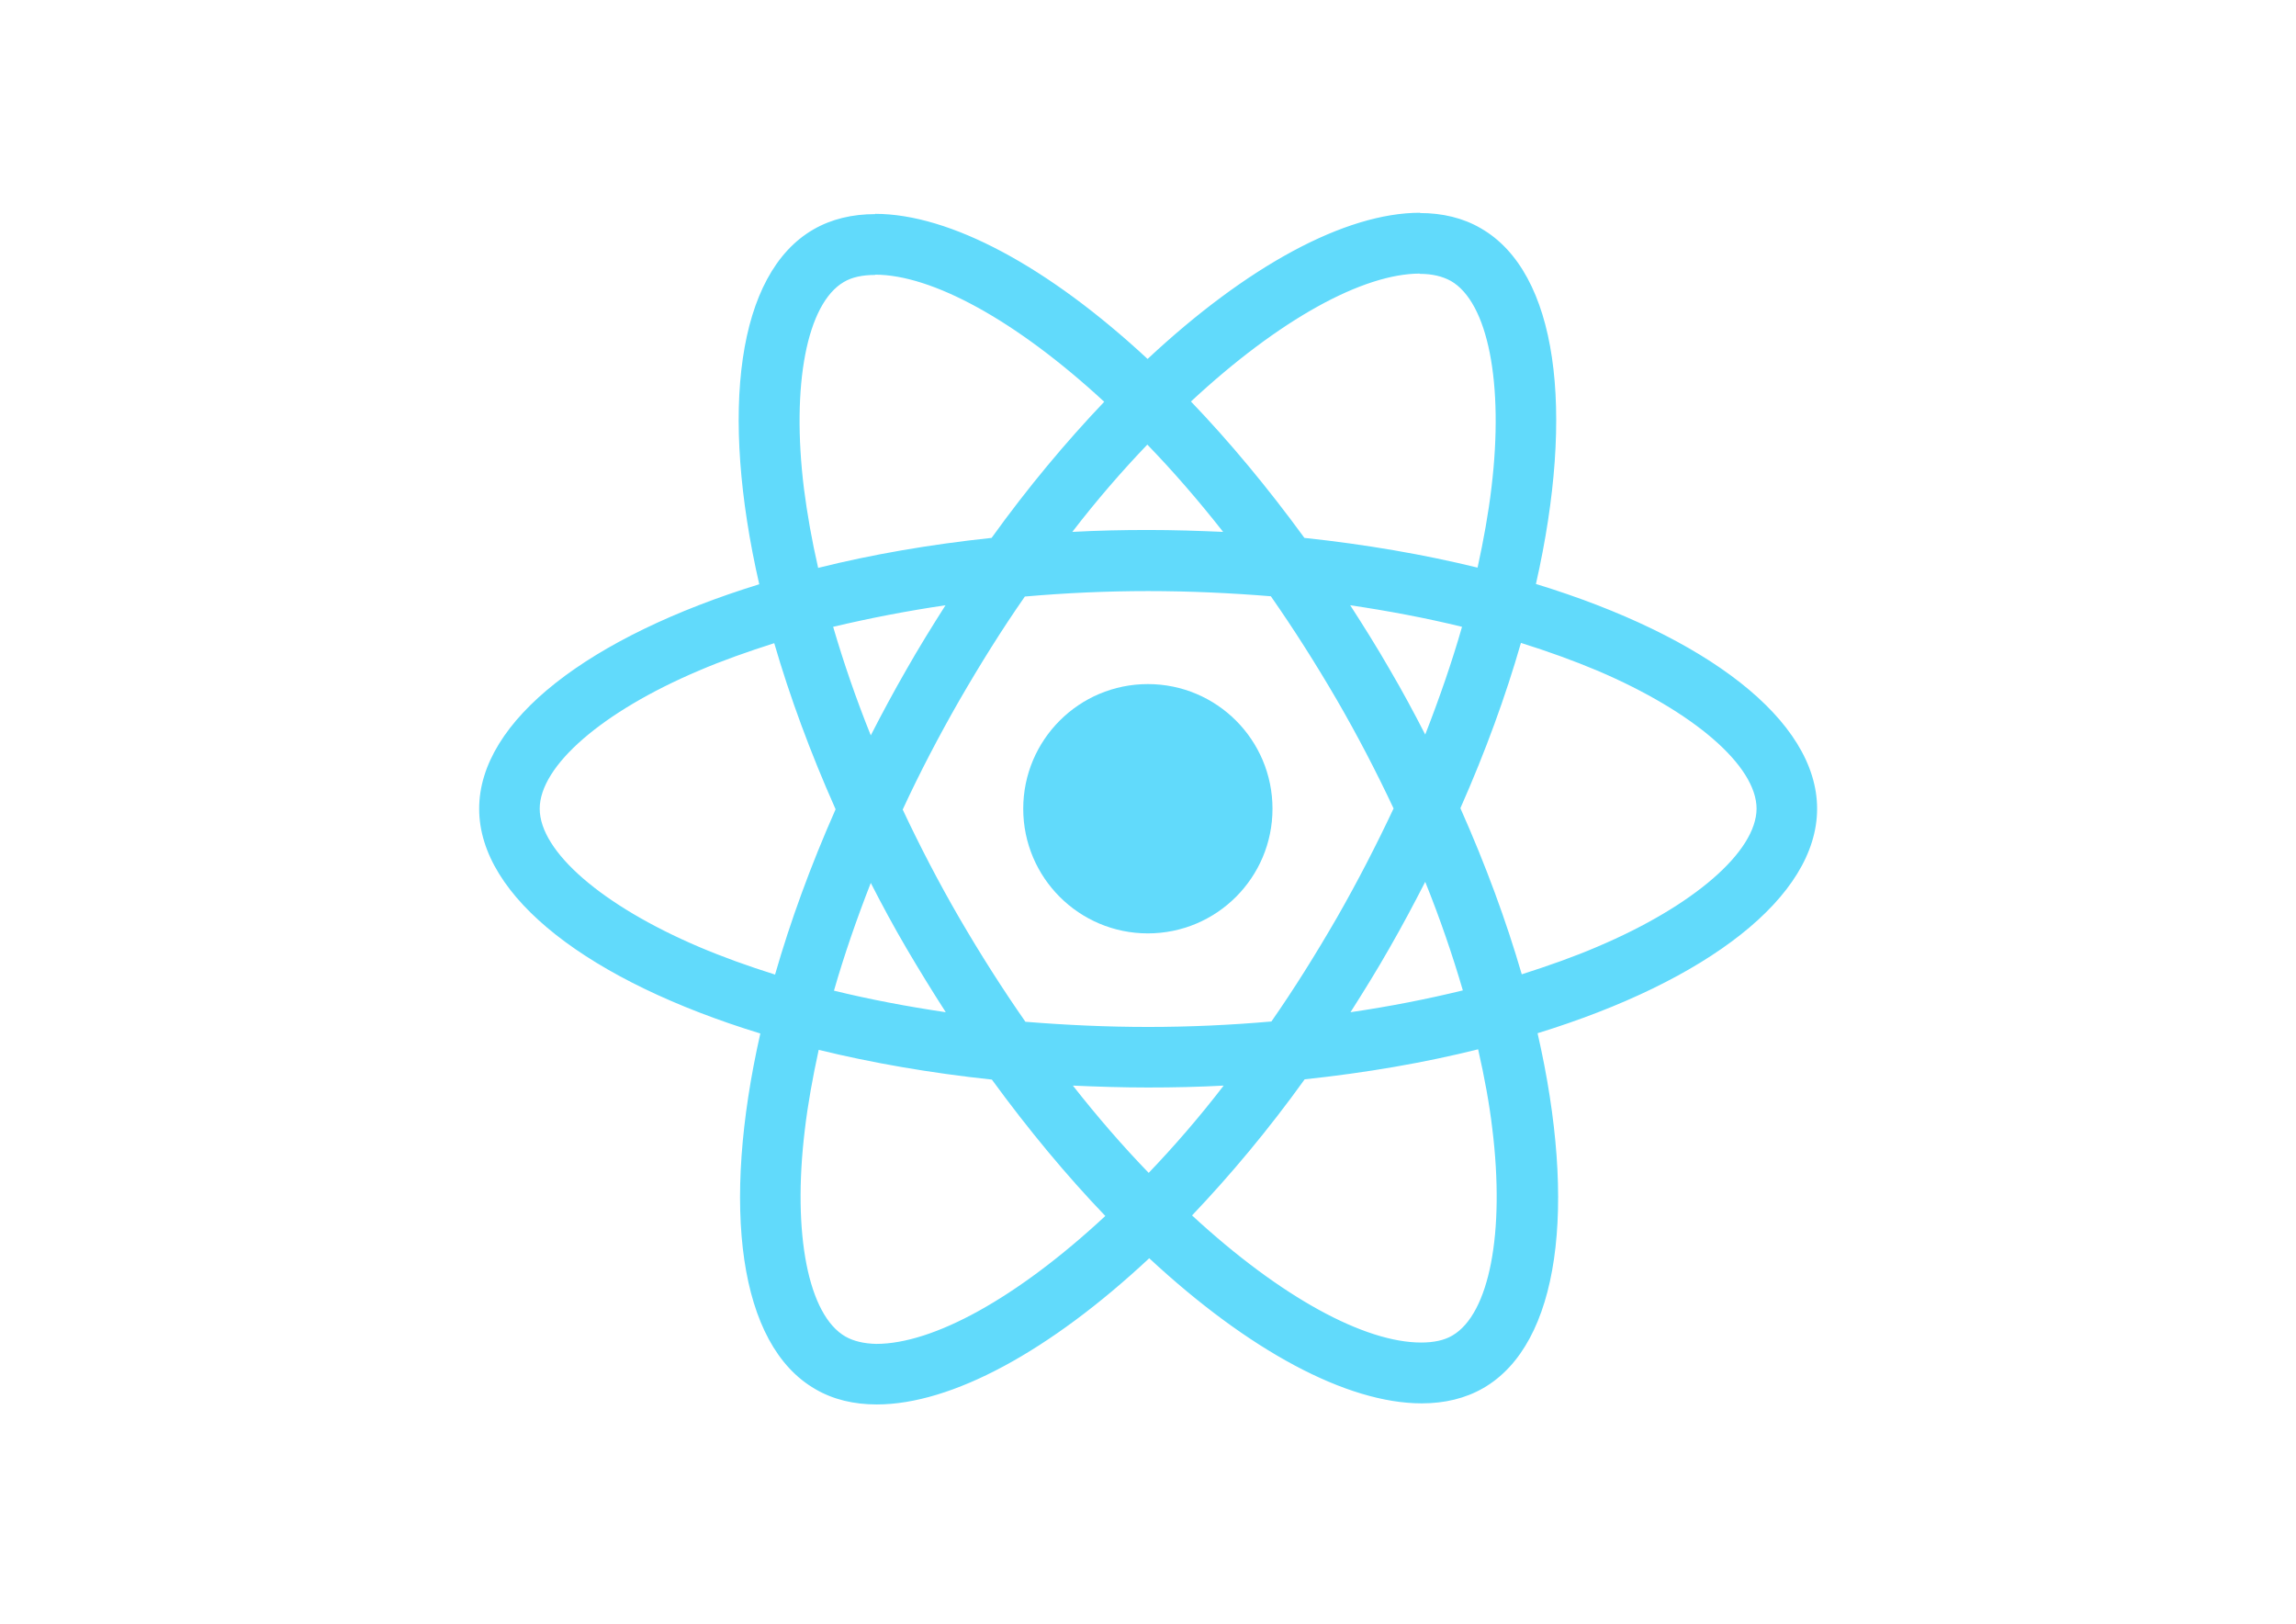
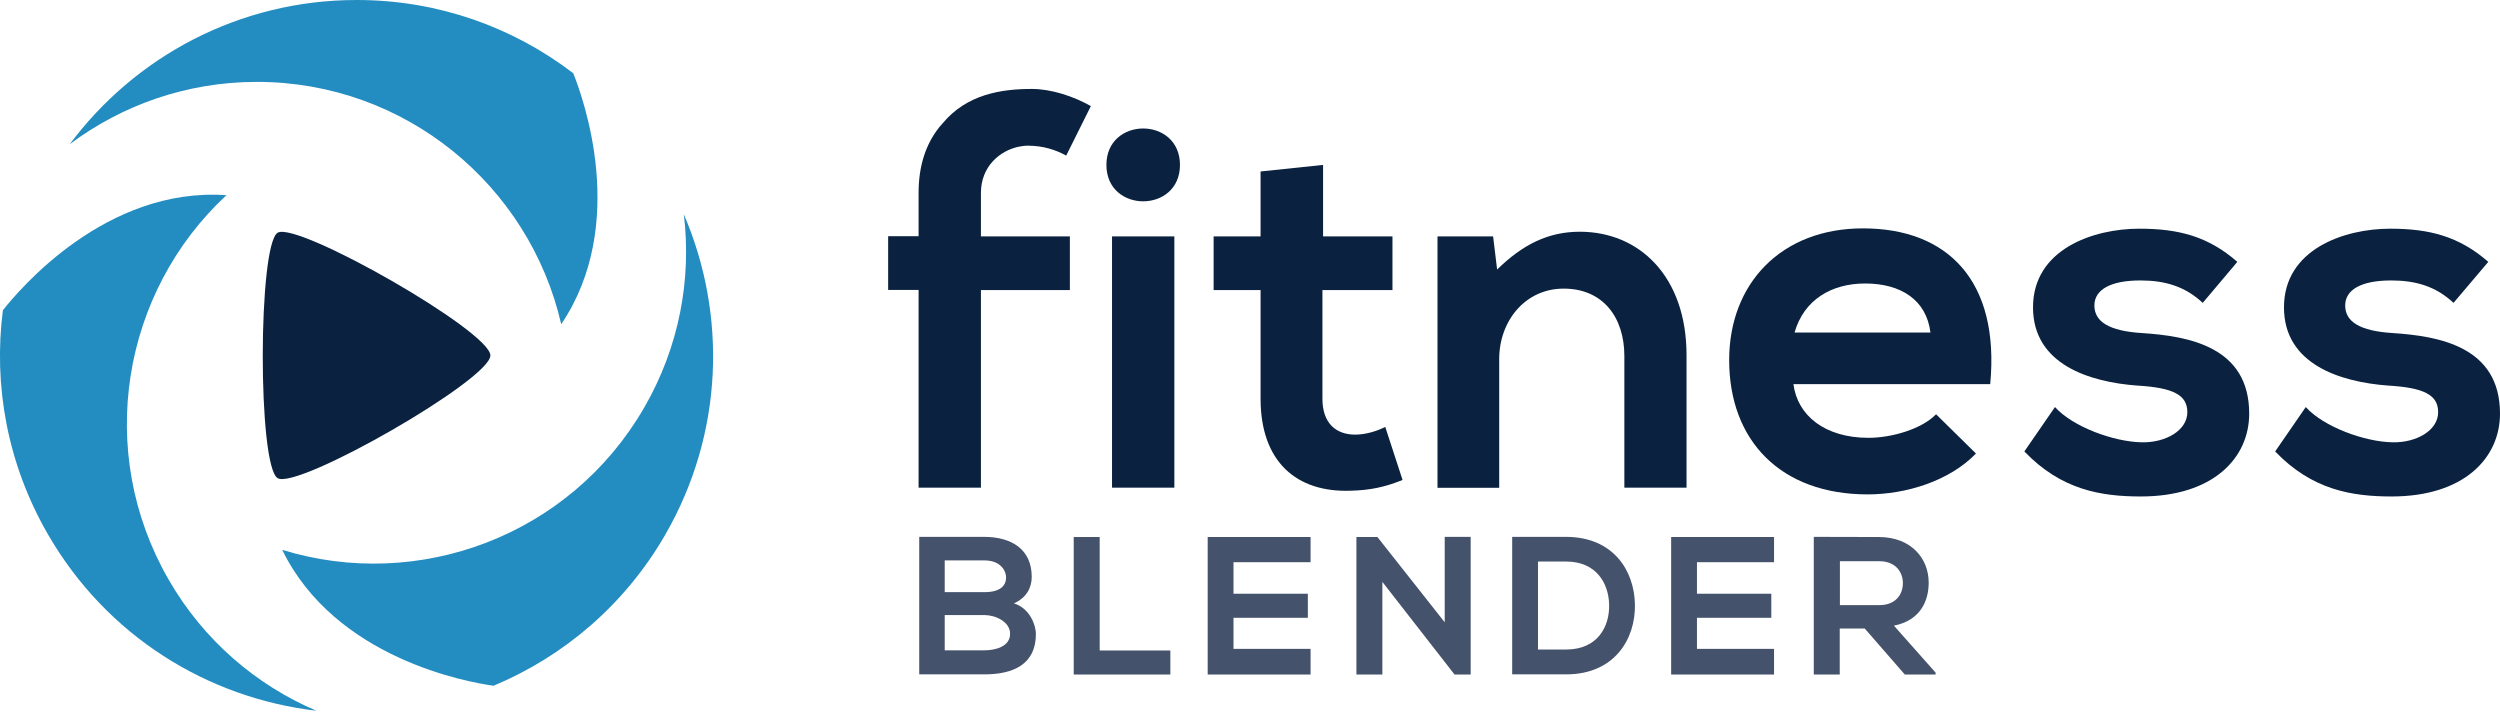
- <svg xmlns="http://www.w3.org/2000/svg" viewBox="0 0 841.9 595.3">
-   <g fill="#61DAFB">
-     <path d="M666.3 296.5c0-32.5-40.7-63.3-103.1-82.4 14.4-63.6 8-114.2-20.2-130.4-6.5-3.8-14.1-5.6-22.4-5.6v22.3c4.6 0 8.3.9 11.4 2.6 13.6 7.8 19.5 37.5 14.9 75.7-1.1 9.4-2.9 19.3-5.1 29.4-19.6-4.8-41-8.5-63.5-10.9-13.5-18.5-27.5-35.3-41.6-50 32.6-30.3 63.2-46.9 84-46.9V78c-27.5 0-63.5 19.6-99.9 53.6-36.4-33.8-72.4-53.2-99.9-53.2v22.3c20.7 0 51.4 16.5 84 46.6-14 14.7-28 31.4-41.3 49.9-22.6 2.4-44 6.1-63.6 11-2.3-10-4-19.7-5.2-29-4.7-38.2 1.1-67.9 14.6-75.8 3-1.8 6.9-2.6 11.5-2.6V78.5c-8.4 0-16 1.8-22.6 5.6-28.1 16.2-34.4 66.7-19.9 130.1-62.2 19.2-102.7 49.9-102.7 82.3 0 32.5 40.7 63.3 103.1 82.4-14.4 63.6-8 114.2 20.2 130.4 6.5 3.8 14.1 5.6 22.5 5.6 27.5 0 63.5-19.6 99.9-53.6 36.4 33.8 72.4 53.2 99.9 53.2 8.4 0 16-1.8 22.6-5.6 28.1-16.2 34.4-66.7 19.9-130.1 62-19.1 102.5-49.9 102.5-82.3zm-130.2-66.7c-3.7 12.9-8.3 26.2-13.5 39.5-4.1-8-8.4-16-13.1-24-4.6-8-9.5-15.8-14.4-23.4 14.2 2.1 27.9 4.7 41 7.9zm-45.8 106.5c-7.8 13.5-15.8 26.3-24.1 38.2-14.9 1.3-30 2-45.2 2-15.1 0-30.2-.7-45-1.9-8.3-11.9-16.4-24.6-24.2-38-7.6-13.1-14.5-26.4-20.8-39.8 6.2-13.4 13.2-26.8 20.7-39.9 7.8-13.5 15.8-26.3 24.1-38.2 14.9-1.3 30-2 45.2-2 15.1 0 30.2.7 45 1.9 8.3 11.9 16.4 24.6 24.2 38 7.6 13.1 14.5 26.4 20.8 39.8-6.3 13.4-13.2 26.8-20.7 39.9zm32.3-13c5.4 13.4 10 26.8 13.8 39.8-13.1 3.2-26.9 5.9-41.2 8 4.9-7.7 9.8-15.6 14.4-23.7 4.6-8 8.9-16.1 13-24.1zM421.2 430c-9.3-9.6-18.6-20.3-27.8-32 9 .4 18.2.7 27.5.7 9.4 0 18.7-.2 27.8-.7-9 11.7-18.3 22.4-27.5 32zm-74.4-58.9c-14.2-2.1-27.9-4.7-41-7.9 3.7-12.9 8.3-26.2 13.5-39.5 4.1 8 8.4 16 13.1 24 4.7 8 9.5 15.8 14.4 23.4zM420.7 163c9.3 9.6 18.6 20.3 27.8 32-9-.4-18.2-.7-27.5-.7-9.4 0-18.7.2-27.8.7 9-11.7 18.3-22.4 27.5-32zm-74 58.9c-4.9 7.7-9.8 15.6-14.4 23.7-4.6 8-8.9 16-13 24-5.4-13.4-10-26.8-13.8-39.8 13.1-3.1 26.9-5.8 41.2-7.9zm-90.5 125.2c-35.4-15.1-58.3-34.9-58.3-50.6 0-15.7 22.9-35.6 58.3-50.6 8.6-3.7 18-7 27.7-10.1 5.7 19.6 13.2 40 22.5 60.9-9.2 20.8-16.6 41.1-22.2 60.6-9.9-3.1-19.3-6.5-28-10.2zM310 490c-13.6-7.8-19.5-37.5-14.9-75.7 1.1-9.4 2.9-19.3 5.1-29.4 19.6 4.8 41 8.5 63.5 10.9 13.5 18.5 27.5 35.3 41.6 50-32.6 30.3-63.2 46.9-84 46.9-4.5-.1-8.3-1-11.3-2.7zm237.2-76.2c4.7 38.2-1.1 67.9-14.6 75.8-3 1.8-6.9 2.6-11.5 2.6-20.7 0-51.4-16.5-84-46.6 14-14.7 28-31.4 41.3-49.9 22.6-2.4 44-6.1 63.6-11 2.3 10.1 4.1 19.8 5.2 29.1zm38.5-66.7c-8.6 3.7-18 7-27.7 10.1-5.7-19.6-13.2-40-22.5-60.9 9.2-20.8 16.6-41.1 22.2-60.6 9.9 3.1 19.3 6.5 28.1 10.2 35.4 15.1 58.3 34.9 58.3 50.6-.1 15.7-23 35.6-58.4 50.6zM320.8 78.4z" />
-     <circle cx="420.9" cy="296.5" r="45.7" />
-     <path d="M520.5 78.1z" />
+ <svg xmlns="http://www.w3.org/2000/svg" version="1.1" id="Layer_1" x="0px" y="0px" viewBox="0 0 156 45" style="enable-background:new 0 0 156 45;" xml:space="preserve">
+   <style type="text/css">
+ 	.st0{fill:#0A2240;}
+ 	.st1{fill:#238DC1;}
+ 	.st2{fill:#45526C;}
+ </style>
+   <path class="st0" d="M17.33,14.52c-1.23,0.71-1.26,14.59,0,15.32c1.26,0.73,13.27-6.15,13.27-7.66  C30.6,20.67,18.56,13.8,17.33,14.52z" />
+   <g>
+     <path class="st1" d="M4.35,9c3.26-2.44,7.3-3.89,11.68-3.89c9.26,0,17,6.46,18.99,15.12c4.22-6.25,1.36-14.15,0.75-15.66   C32.02,1.7,27.34,0,22.26,0C14.92,0,8.42,3.54,4.35,9z" />
+     <path class="st1" d="M42.67,13.37c0.49,4.04-0.28,8.27-2.47,12.06c-4.63,8.02-14.1,11.5-22.59,8.88c3.3,6.78,11.57,8.26,13.19,8.48   c4.35-1.82,8.17-5.02,10.71-9.42C45.17,27.02,45.36,19.62,42.67,13.37z" />
+     <path class="st1" d="M19.74,44.35c-3.74-1.6-7.02-4.37-9.21-8.17c-4.63-8.02-2.91-17.96,3.6-24C6.6,11.65,1.19,18.08,0.18,19.36   c-0.6,4.68,0.27,9.58,2.81,13.98C6.66,39.7,12.97,43.56,19.74,44.35z" />
+   </g>
+   <g>
+     <path class="st2" d="M64.38,36c0,0.66-0.32,1.3-1.11,1.65c1,0.31,1.37,1.37,1.37,1.91c0,1.91-1.43,2.52-3.21,2.52   c-1.36,0-2.71,0-4.07,0v-8.58c1.35,0,2.71,0,4.07,0C63.12,33.51,64.38,34.27,64.38,36z M58.95,36.95h2.48   c1.02,0,1.35-0.43,1.35-0.92c0-0.39-0.32-1.06-1.35-1.06h-2.48V36.95z M58.95,40.58h2.48c0.66,0,1.6-0.22,1.6-1.03   c0-0.77-0.94-1.17-1.6-1.17h-2.48V40.58z" />
+     <path class="st2" d="M68.62,33.51v7.08h4.41v1.5H67v-8.58H68.62z" />
+     <path class="st2" d="M81.78,42.09h-6.42c0-2.86,0-5.72,0-8.58h6.42v1.57h-4.81v1.97h4.64v1.5h-4.64v1.94h4.81V42.09z" />
+     <path class="st2" d="M90.15,33.5h1.62v8.59h-1v0.01l-4.51-5.79v5.78h-1.62v-8.58h1.31l4.2,5.32V33.5z" />
+     <path class="st2" d="M102.02,37.72c0.04,2.17-1.29,4.36-4.29,4.36c-1.05,0-2.31,0-3.37,0v-8.58c1.05,0,2.32,0,3.37,0   C100.67,33.51,101.98,35.6,102.02,37.72z M95.97,40.53h1.76c1.95,0,2.72-1.42,2.68-2.82c-0.04-1.34-0.82-2.67-2.68-2.67h-1.76   V40.53z" />
+     <path class="st2" d="M110.7,42.09h-6.42c0-2.86,0-5.72,0-8.58h6.42v1.57h-4.81v1.97h4.64v1.5h-4.64v1.94h4.81V42.09z" />
+     <path class="st2" d="M120.78,42.09h-1.92l-2.5-2.87h-1.56v2.87h-1.62V33.5c1.36,0,2.72,0.01,4.08,0.01   c2.02,0.01,3.09,1.36,3.09,2.84c0,1.18-0.54,2.37-2.17,2.69l2.6,2.93V42.09z M114.81,35.02v2.74h2.46c1.03,0,1.47-0.68,1.47-1.37   c0-0.69-0.45-1.37-1.47-1.37H114.81z" />
+   </g>
+   <g>
+     <path class="st0" d="M73.63,10.29c0,3.03-4.59,3.03-4.59,0C69.04,7.26,73.63,7.26,73.63,10.29z M69.39,14.75v15.68h3.89V14.75   H69.39z" />
+     <path class="st0" d="M82.56,10.29v4.46h4.33v3.35h-4.37v6.79c0,1.5,0.83,2.23,2.04,2.23c0.61,0,1.31-0.19,1.88-0.48l1.08,3.31   c-1.12,0.45-2.04,0.64-3.22,0.67c-3.41,0.13-5.64-1.82-5.64-5.74V18.1h-2.93v-3.35h2.93v-4.05L82.56,10.29z" />
+     <path class="st0" d="M101.36,30.44v-8.22c0-2.39-1.31-4.21-3.79-4.21c-2.39,0-4.02,2.01-4.02,4.4v8.03H89.7V14.75h3.47l0.25,2.07   c1.59-1.56,3.19-2.36,5.16-2.36c3.7,0,6.66,2.77,6.66,7.71v8.26H101.36z" />
+     <path class="st0" d="M111.91,23.97c0.25,1.95,1.95,3.35,4.69,3.35c1.43,0,3.31-0.54,4.21-1.47l2.49,2.45   c-1.66,1.72-4.37,2.55-6.76,2.55c-5.42,0-8.64-3.35-8.64-8.38c0-4.78,3.25-8.22,8.35-8.22c5.26,0,8.55,3.25,7.94,9.72H111.91z    M120.46,20.75c-0.25-2.04-1.85-3.06-4.08-3.06c-2.1,0-3.82,1.02-4.4,3.06H120.46z" />
+     <path class="st0" d="M137.45,18.9c-1.12-1.05-2.39-1.4-3.89-1.4c-1.85,0-2.87,0.57-2.87,1.56c0,1.02,0.93,1.59,2.93,1.72   c2.97,0.19,6.73,0.86,6.73,5.03c0,2.78-2.26,5.17-6.76,5.17c-2.49,0-4.97-0.41-7.27-2.81l1.91-2.77c1.12,1.24,3.67,2.17,5.42,2.2   c1.47,0.03,2.84-0.73,2.84-1.88c0-1.08-0.89-1.53-3.13-1.66c-2.96-0.22-6.5-1.31-6.5-4.88c0-3.63,3.76-4.91,6.63-4.91   c2.46,0,4.3,0.48,6.12,2.07L137.45,18.9z" />
+     <path class="st0" d="M153.1,18.9c-1.12-1.05-2.39-1.4-3.89-1.4c-1.85,0-2.87,0.57-2.87,1.56c0,1.02,0.92,1.59,2.93,1.72   c2.96,0.19,6.73,0.86,6.73,5.03c0,2.78-2.26,5.17-6.76,5.17c-2.49,0-4.97-0.41-7.27-2.81l1.91-2.77c1.12,1.24,3.67,2.17,5.42,2.2   c1.47,0.03,2.84-0.73,2.84-1.88c0-1.08-0.89-1.53-3.12-1.66c-2.96-0.22-6.5-1.31-6.5-4.88c0-3.63,3.76-4.91,6.63-4.91   c2.45,0,4.3,0.48,6.12,2.07L153.1,18.9z" />
+     <path class="st0" d="M61.21,12.04c0-1.66,1.19-2.65,2.38-2.89c0.18-0.03,0.35-0.06,0.54-0.06c0.95,0,1.76,0.26,2.4,0.62l1.54-3.09   c-1.1-0.62-2.48-1.07-3.68-1.07c-1.89,0-4.07,0.32-5.59,2.17c-0.04,0.05-0.09,0.1-0.13,0.15c-0.03,0.04-0.06,0.06-0.09,0.1l0,0.01   c-0.78,0.99-1.26,2.32-1.26,4.05v2.71h-1.9v3.35h1.9v12.34h3.89V18.1h5.55v-3.35h-5.55V12.04z" />
  </g>
</svg>
